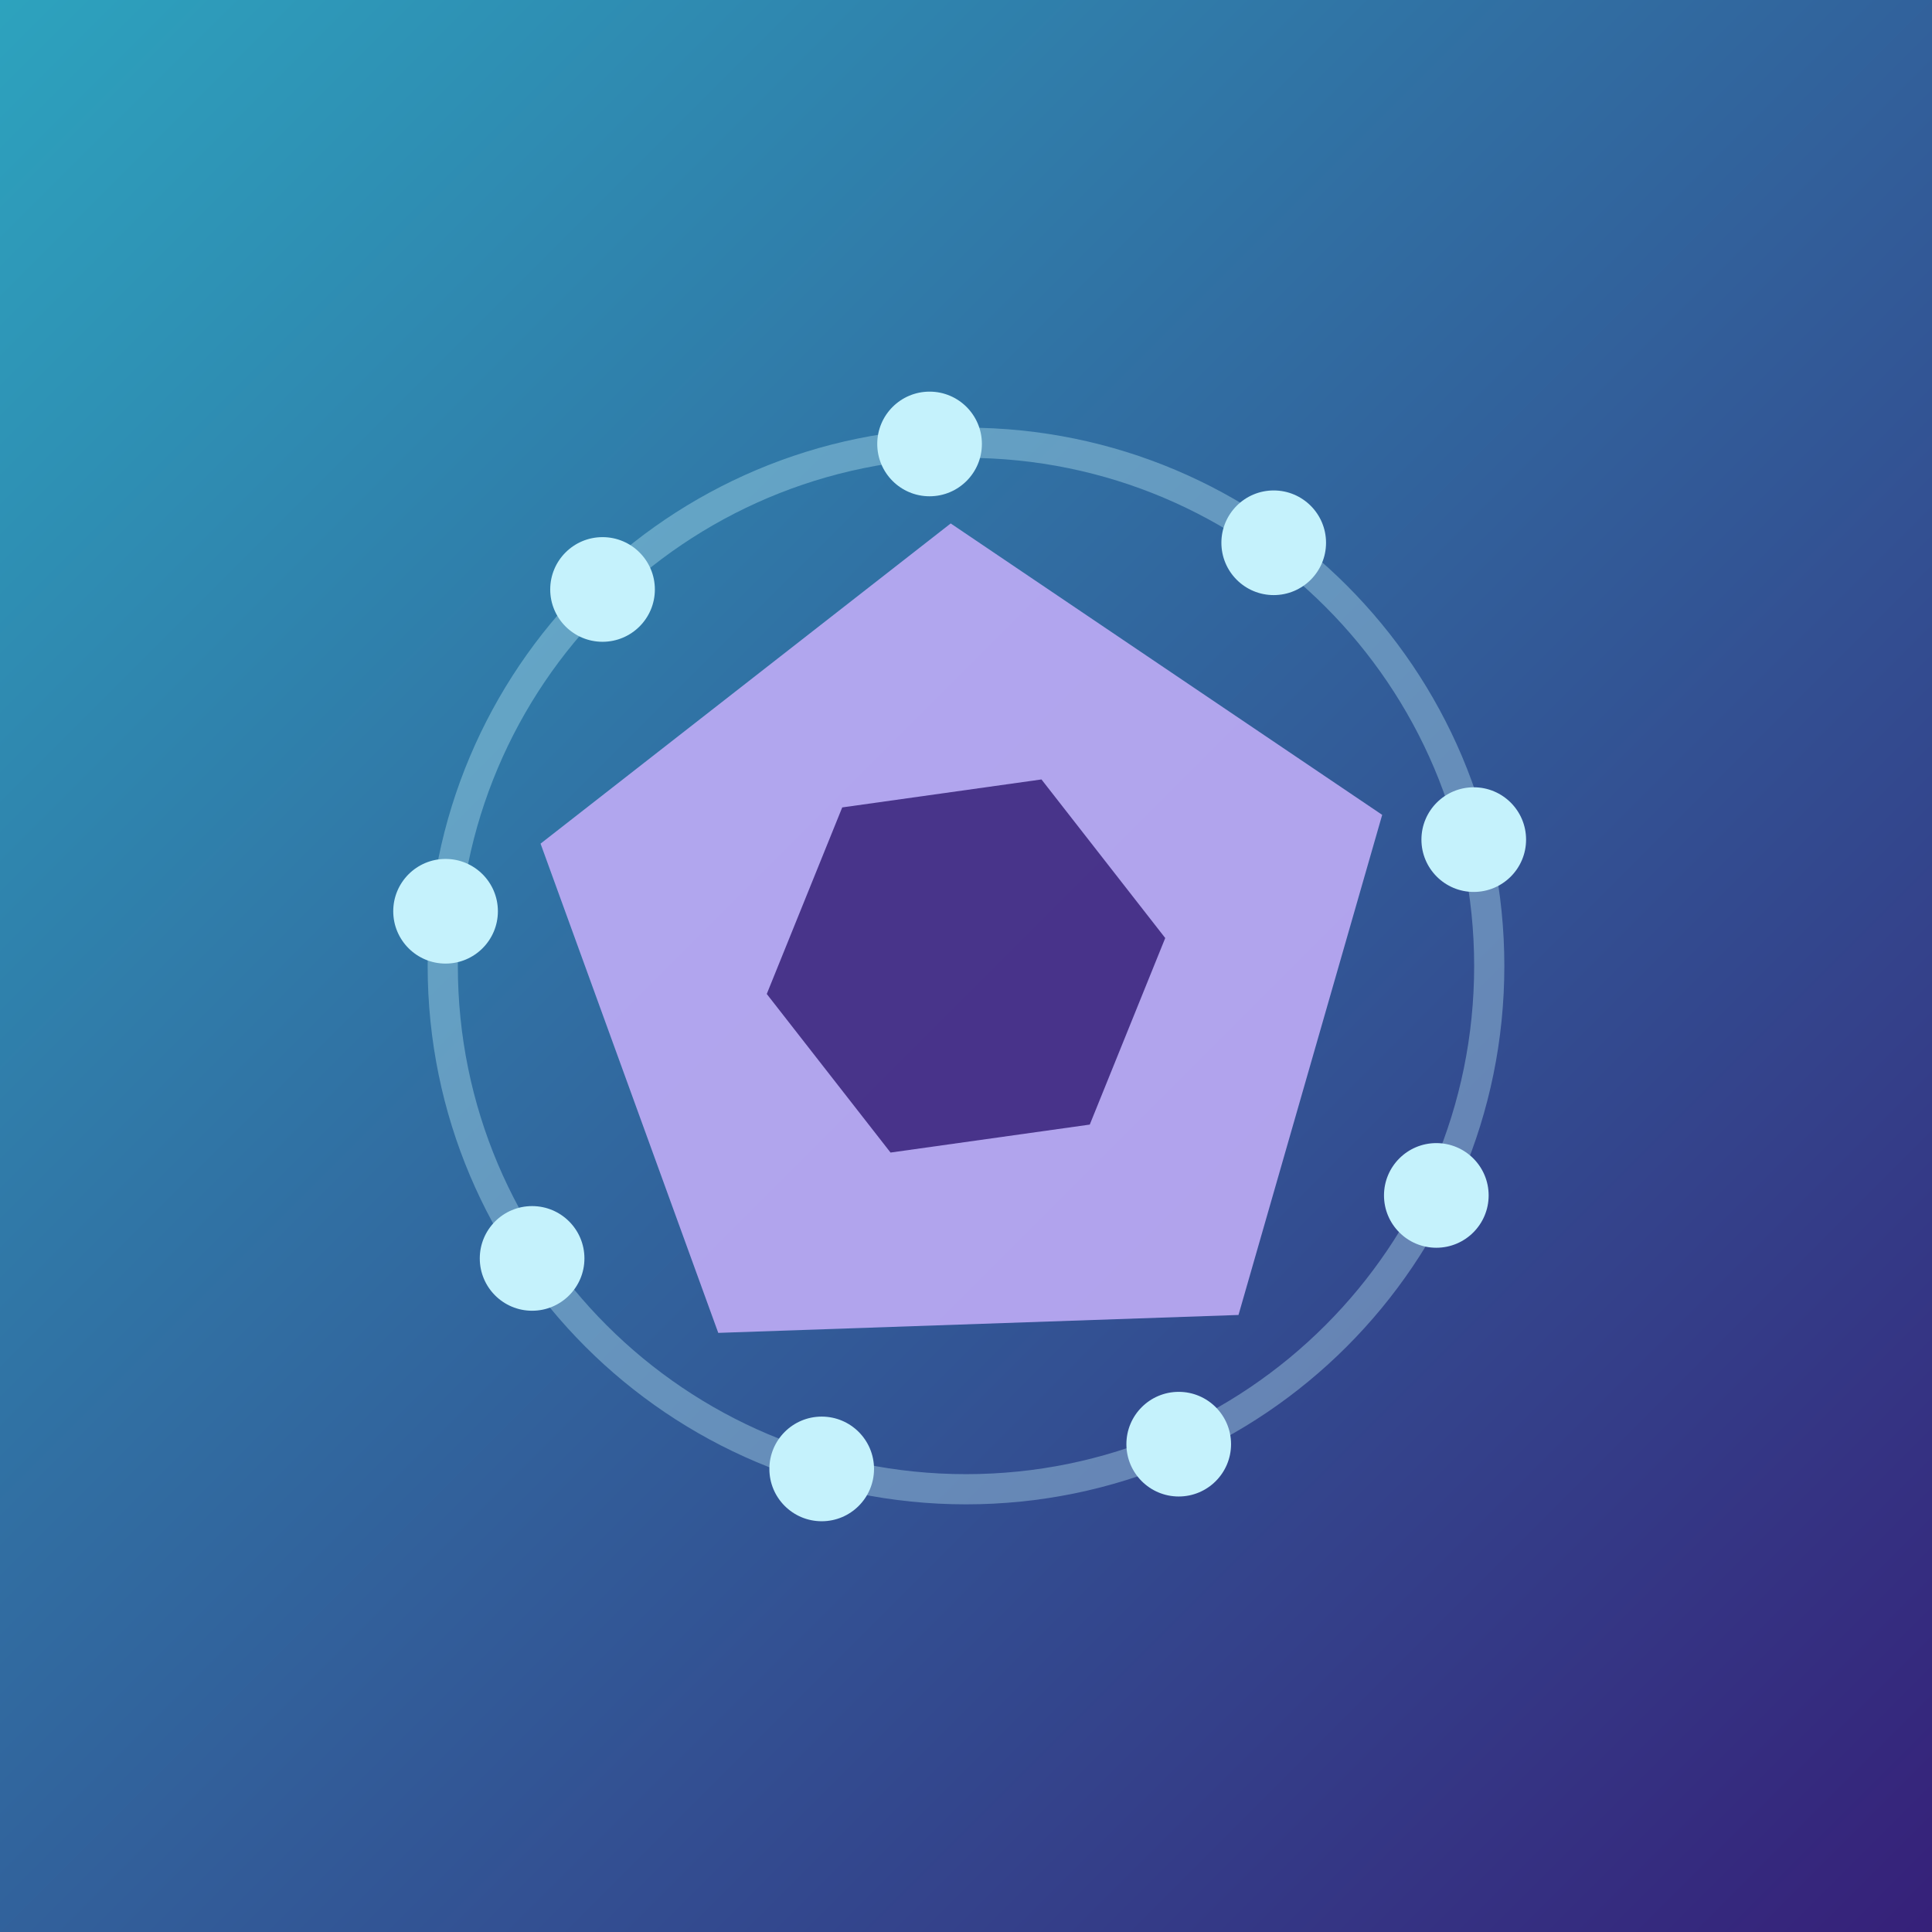
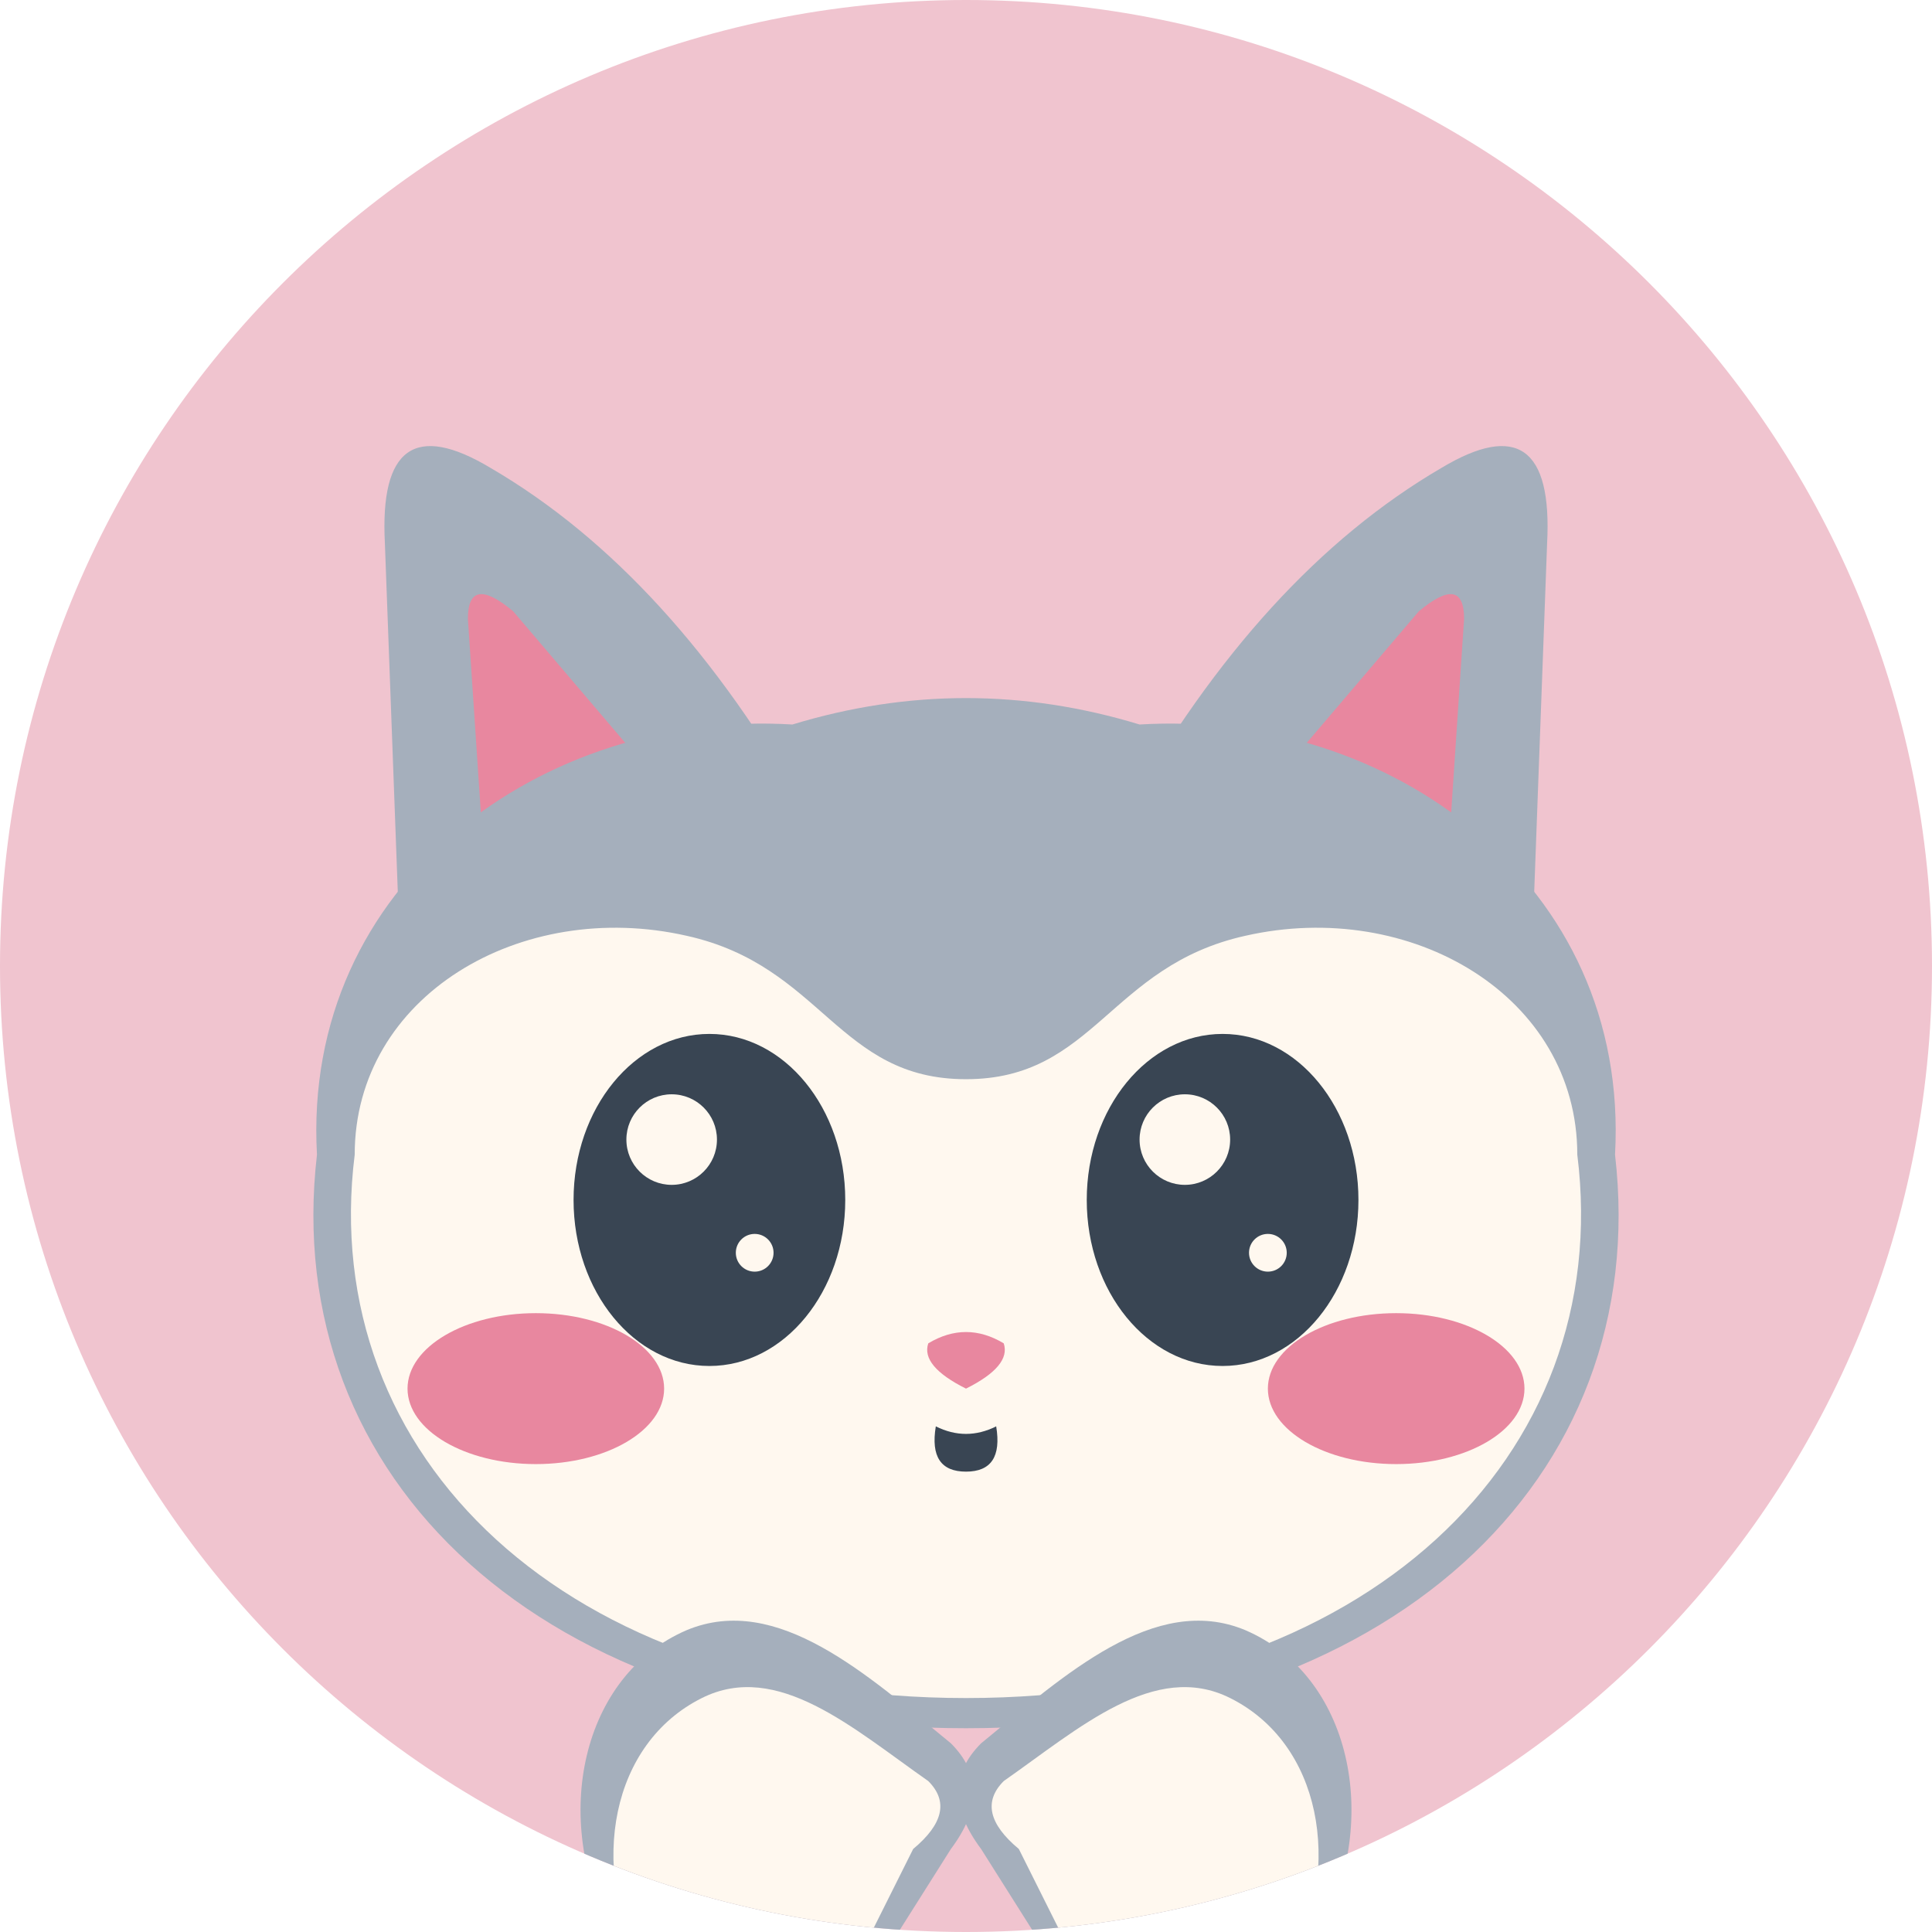
- <svg xmlns="http://www.w3.org/2000/svg" viewBox="0 0 96 96" width="96" height="96" role="img" aria-label="散修头像">
+ <svg xmlns="http://www.w3.org/2000/svg" viewBox="0 0 256 256" width="256" height="256" role="img" aria-label="害羞脸红、双爪相贴的灰白小猫">
  <defs>
-     <linearGradient id="g" x1="0" y1="0" x2="1" y2="1">
-       <stop offset="0" stop-color="hsl(191, 62%, 46%)" />
-       <stop offset="1" stop-color="hsl(255, 58%, 30%)" />
-     </linearGradient>
+     <clipPath id="avatar">
+       <circle cx="128" cy="128" r="128" />
+     </clipPath>
  </defs>
-   <rect width="96" height="96" fill="url(#g)" />
-   <circle cx="48.0" cy="48.0" r="26" fill="none" stroke="hsl(191, 90%, 88%)" stroke-opacity=".35" stroke-width="1.5" />
-   <polygon points="61.54,65.34 35.69,66.23 26.86,41.92 47.24,26.01 68.68,40.49" fill="hsl(255, 80%, 82%)" fill-opacity=".9" />
-   <polygon points="41.85,40.12 51.75,38.73 57.90,46.61 54.15,55.88 44.25,57.27 38.10,49.39" fill="hsl(255, 58%, 30%)" fill-opacity=".85" />
-   <circle cx="71.37" cy="59.40" r="2.60" fill="hsl(191, 90%, 88%)" />
-   <circle cx="58.57" cy="71.76" r="2.60" fill="hsl(191, 90%, 88%)" />
-   <circle cx="40.83" cy="72.99" r="2.60" fill="hsl(191, 90%, 88%)" />
-   <circle cx="26.44" cy="62.53" r="2.60" fill="hsl(191, 90%, 88%)" />
-   <circle cx="22.14" cy="45.28" r="2.60" fill="hsl(191, 90%, 88%)" />
-   <circle cx="29.94" cy="29.29" r="2.60" fill="hsl(191, 90%, 88%)" />
-   <circle cx="46.19" cy="22.06" r="2.60" fill="hsl(191, 90%, 88%)" />
-   <circle cx="63.29" cy="26.97" r="2.60" fill="hsl(191, 90%, 88%)" />
-   <circle cx="73.23" cy="41.72" r="2.60" fill="hsl(191, 90%, 88%)" />
+   <circle cx="128" cy="128" r="128" fill="#F0C4CF" />
+   <g clip-path="url(#avatar)">
+     <path fill="#A5AFBC" d="M53 126 51 72Q50 53 65 62Q89 76 107 108Z" />
+     <path fill="#A5AFBC" d="M149 108Q167 76 191 62Q206 53 205 72L203 126Z" />
+     <path fill="#E8879F" d="M64 112 62 82Q62 76 68 81L91 108Z" />
+     <path fill="#E8879F" d="m165 108 23-27Q194 76 194 82L192 112Z" />
+     <path fill="#A5AFBC" d="M42 153C40 117 72 94 105 96Q128 89 151 96C184 94 216 117 214 153C219 196 184 229 128 229S37 196 42 153Z" />
+     <path fill="#FFF8EF" d="M47 153C47 132 69 119 91 124C109 128 111 143 128 143S147 128 165 124C187 119 209 132 209 153C214 193 181 225 128 225S42 193 47 153Z" />
+     <ellipse cx="94" cy="159" rx="18" ry="22" fill="#394553" />
+     <ellipse cx="162" cy="159" rx="18" ry="22" fill="#394553" />
+     <circle cx="89" cy="151" r="6" fill="#FFF8EF" />
+     <circle cx="157" cy="151" r="6" fill="#FFF8EF" />
+     <circle cx="100" cy="166" r="2.5" fill="#FFF8EF" />
+     <circle cx="168" cy="166" r="2.5" fill="#FFF8EF" />
+     <ellipse cx="71" cy="184" rx="17" ry="10" fill="#E8879F" />
+     <ellipse cx="185" cy="184" rx="17" ry="10" fill="#E8879F" />
+     <path fill="#E8879F" d="M123 178Q128 175 133 178Q134 181 128 184Q122 181 123 178Z" />
+     <path fill="#394553" d="M124 189Q128 191 132 189Q133 195 128 195Q123 195 124 189Z" />
+     <path fill="#A5AFBC" d="M81 256C73 241 77 222 91 216C103 211 115 222 126 231Q132 237 126 245L114 264Z" />
+     <path fill="#FFF8EF" d="M85 261C78 247 81 231 93 225C103 220 113 229 123 236Q127 240 121 245L111 265Z" />
+     <path fill="#A5AFBC" d="M175 256C183 241 179 222 165 216C153 211 141 222 130 231Q124 237 130 245L142 264Z" />
+     <path fill="#FFF8EF" d="M171 261C178 247 175 231 163 225C153 220 143 229 133 236Q129 240 135 245L145 265Z" />
+   </g>
</svg>
